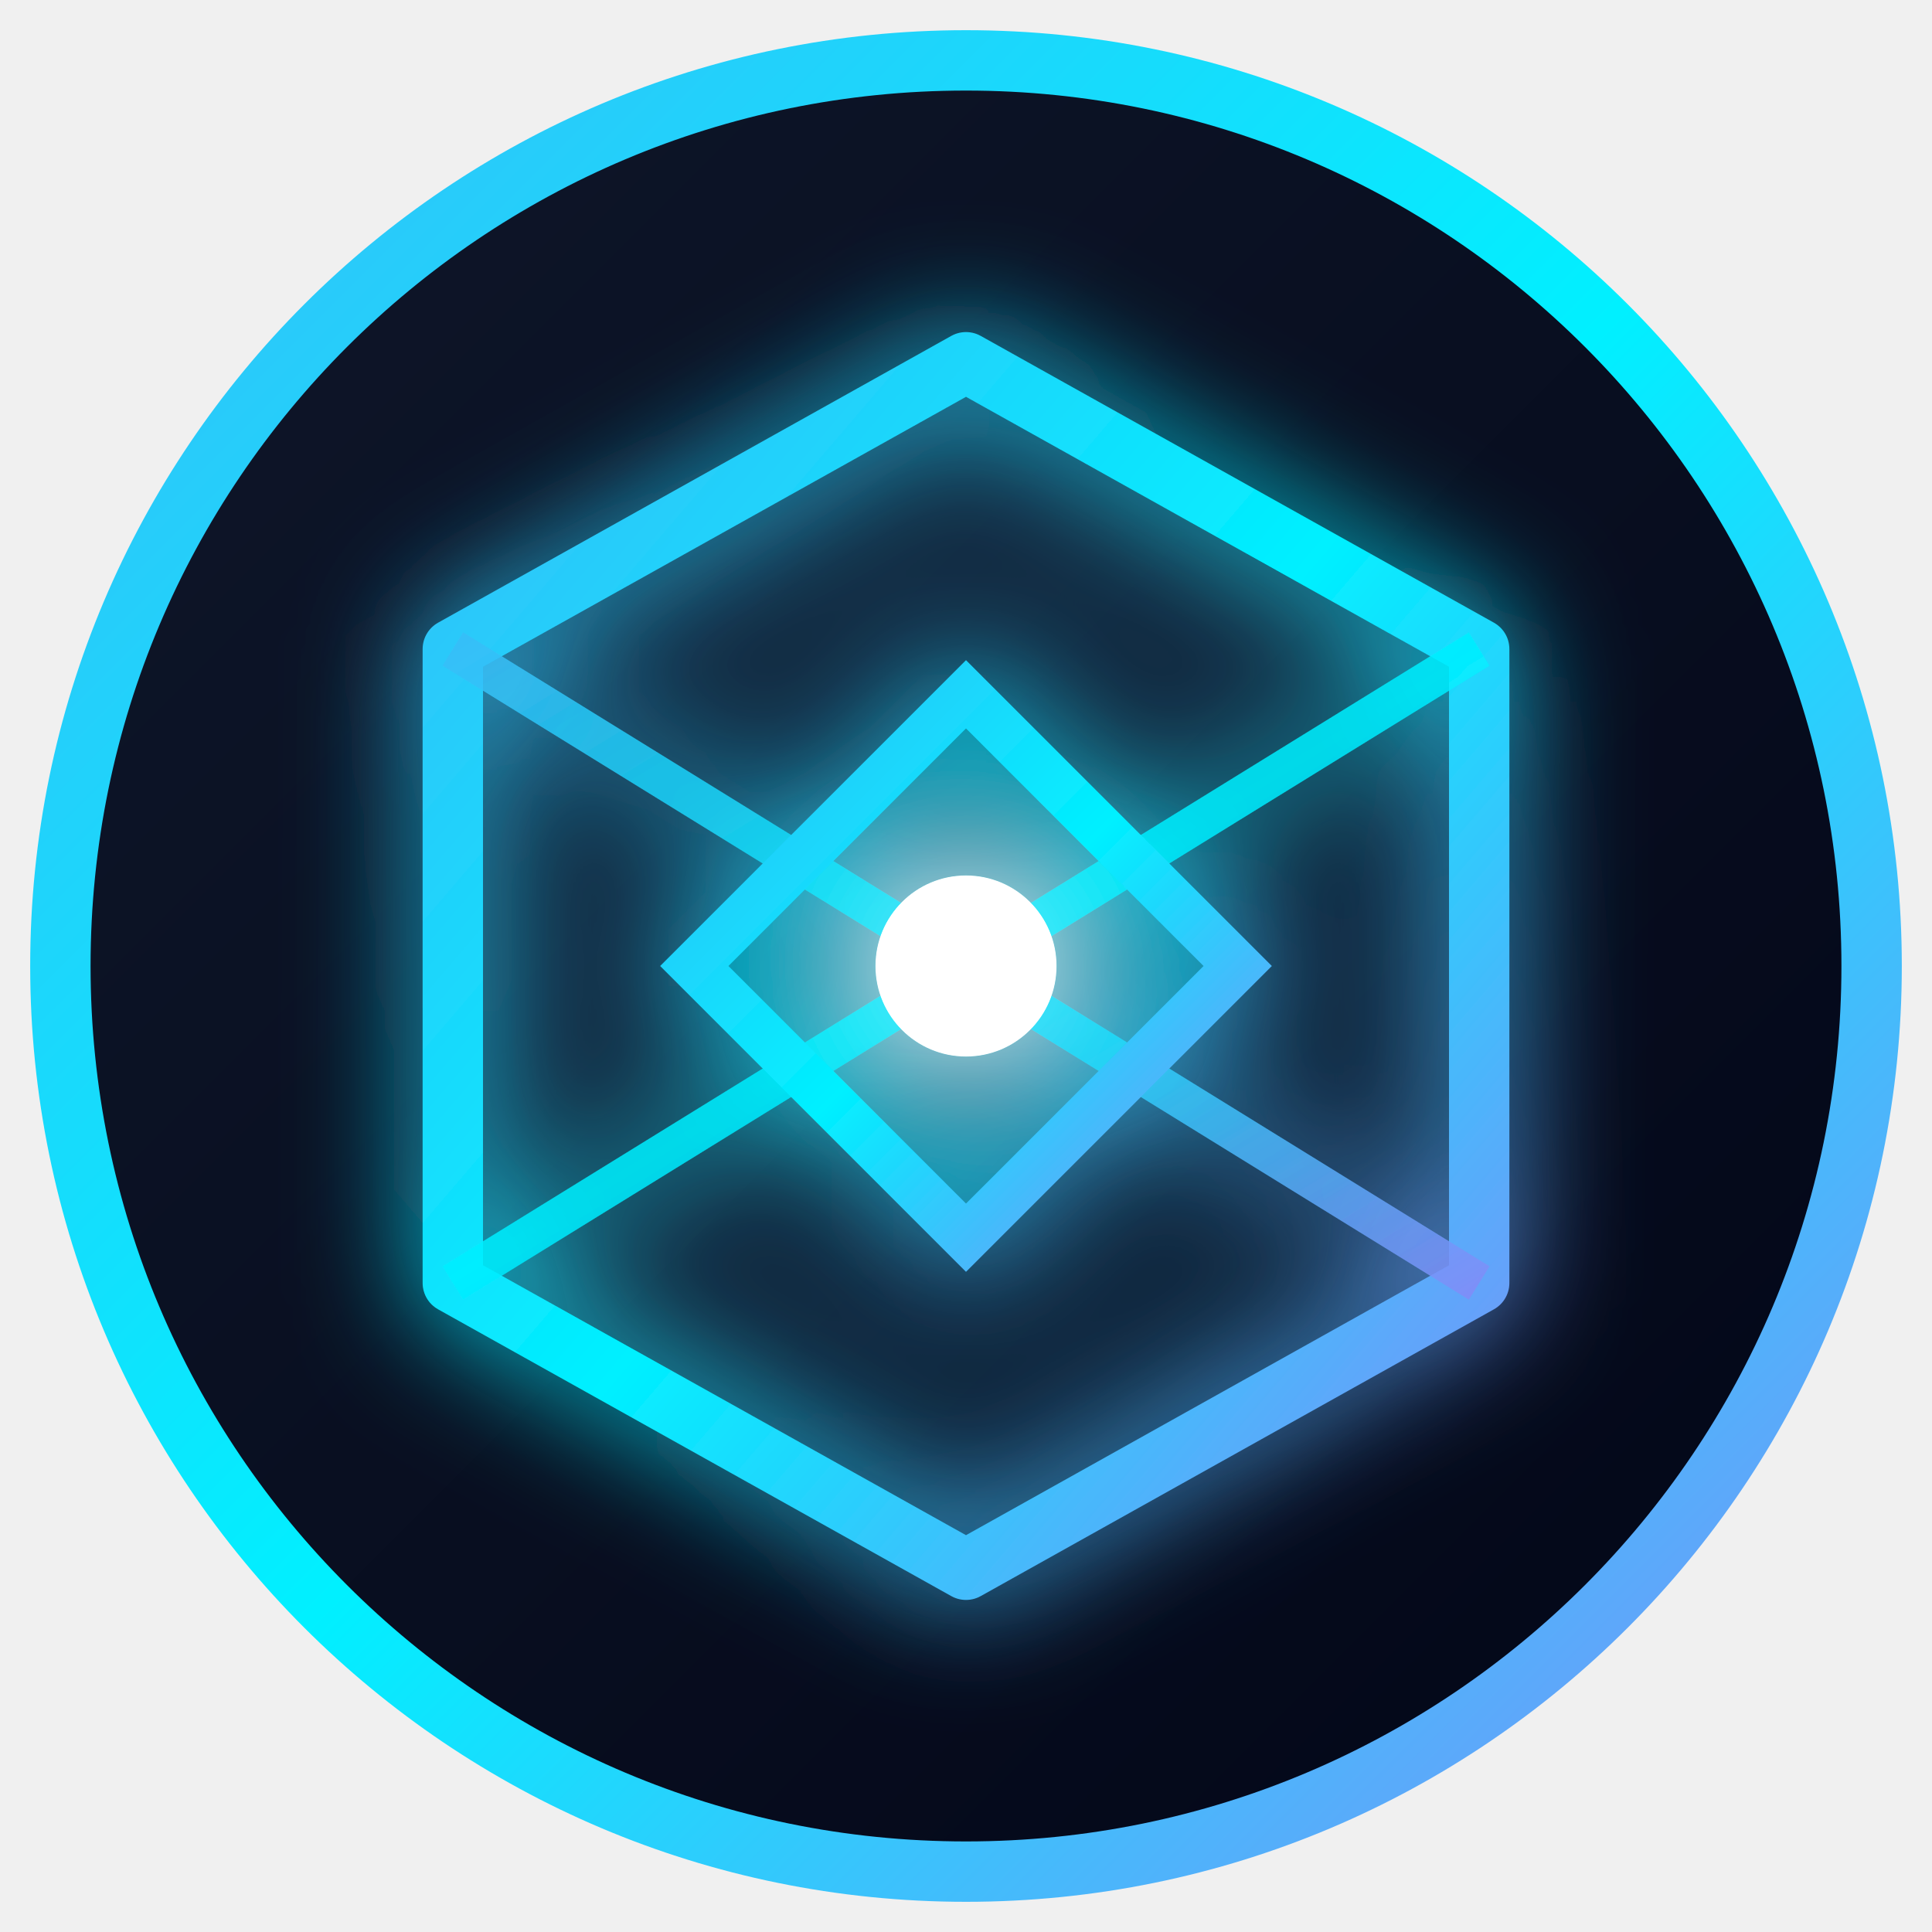
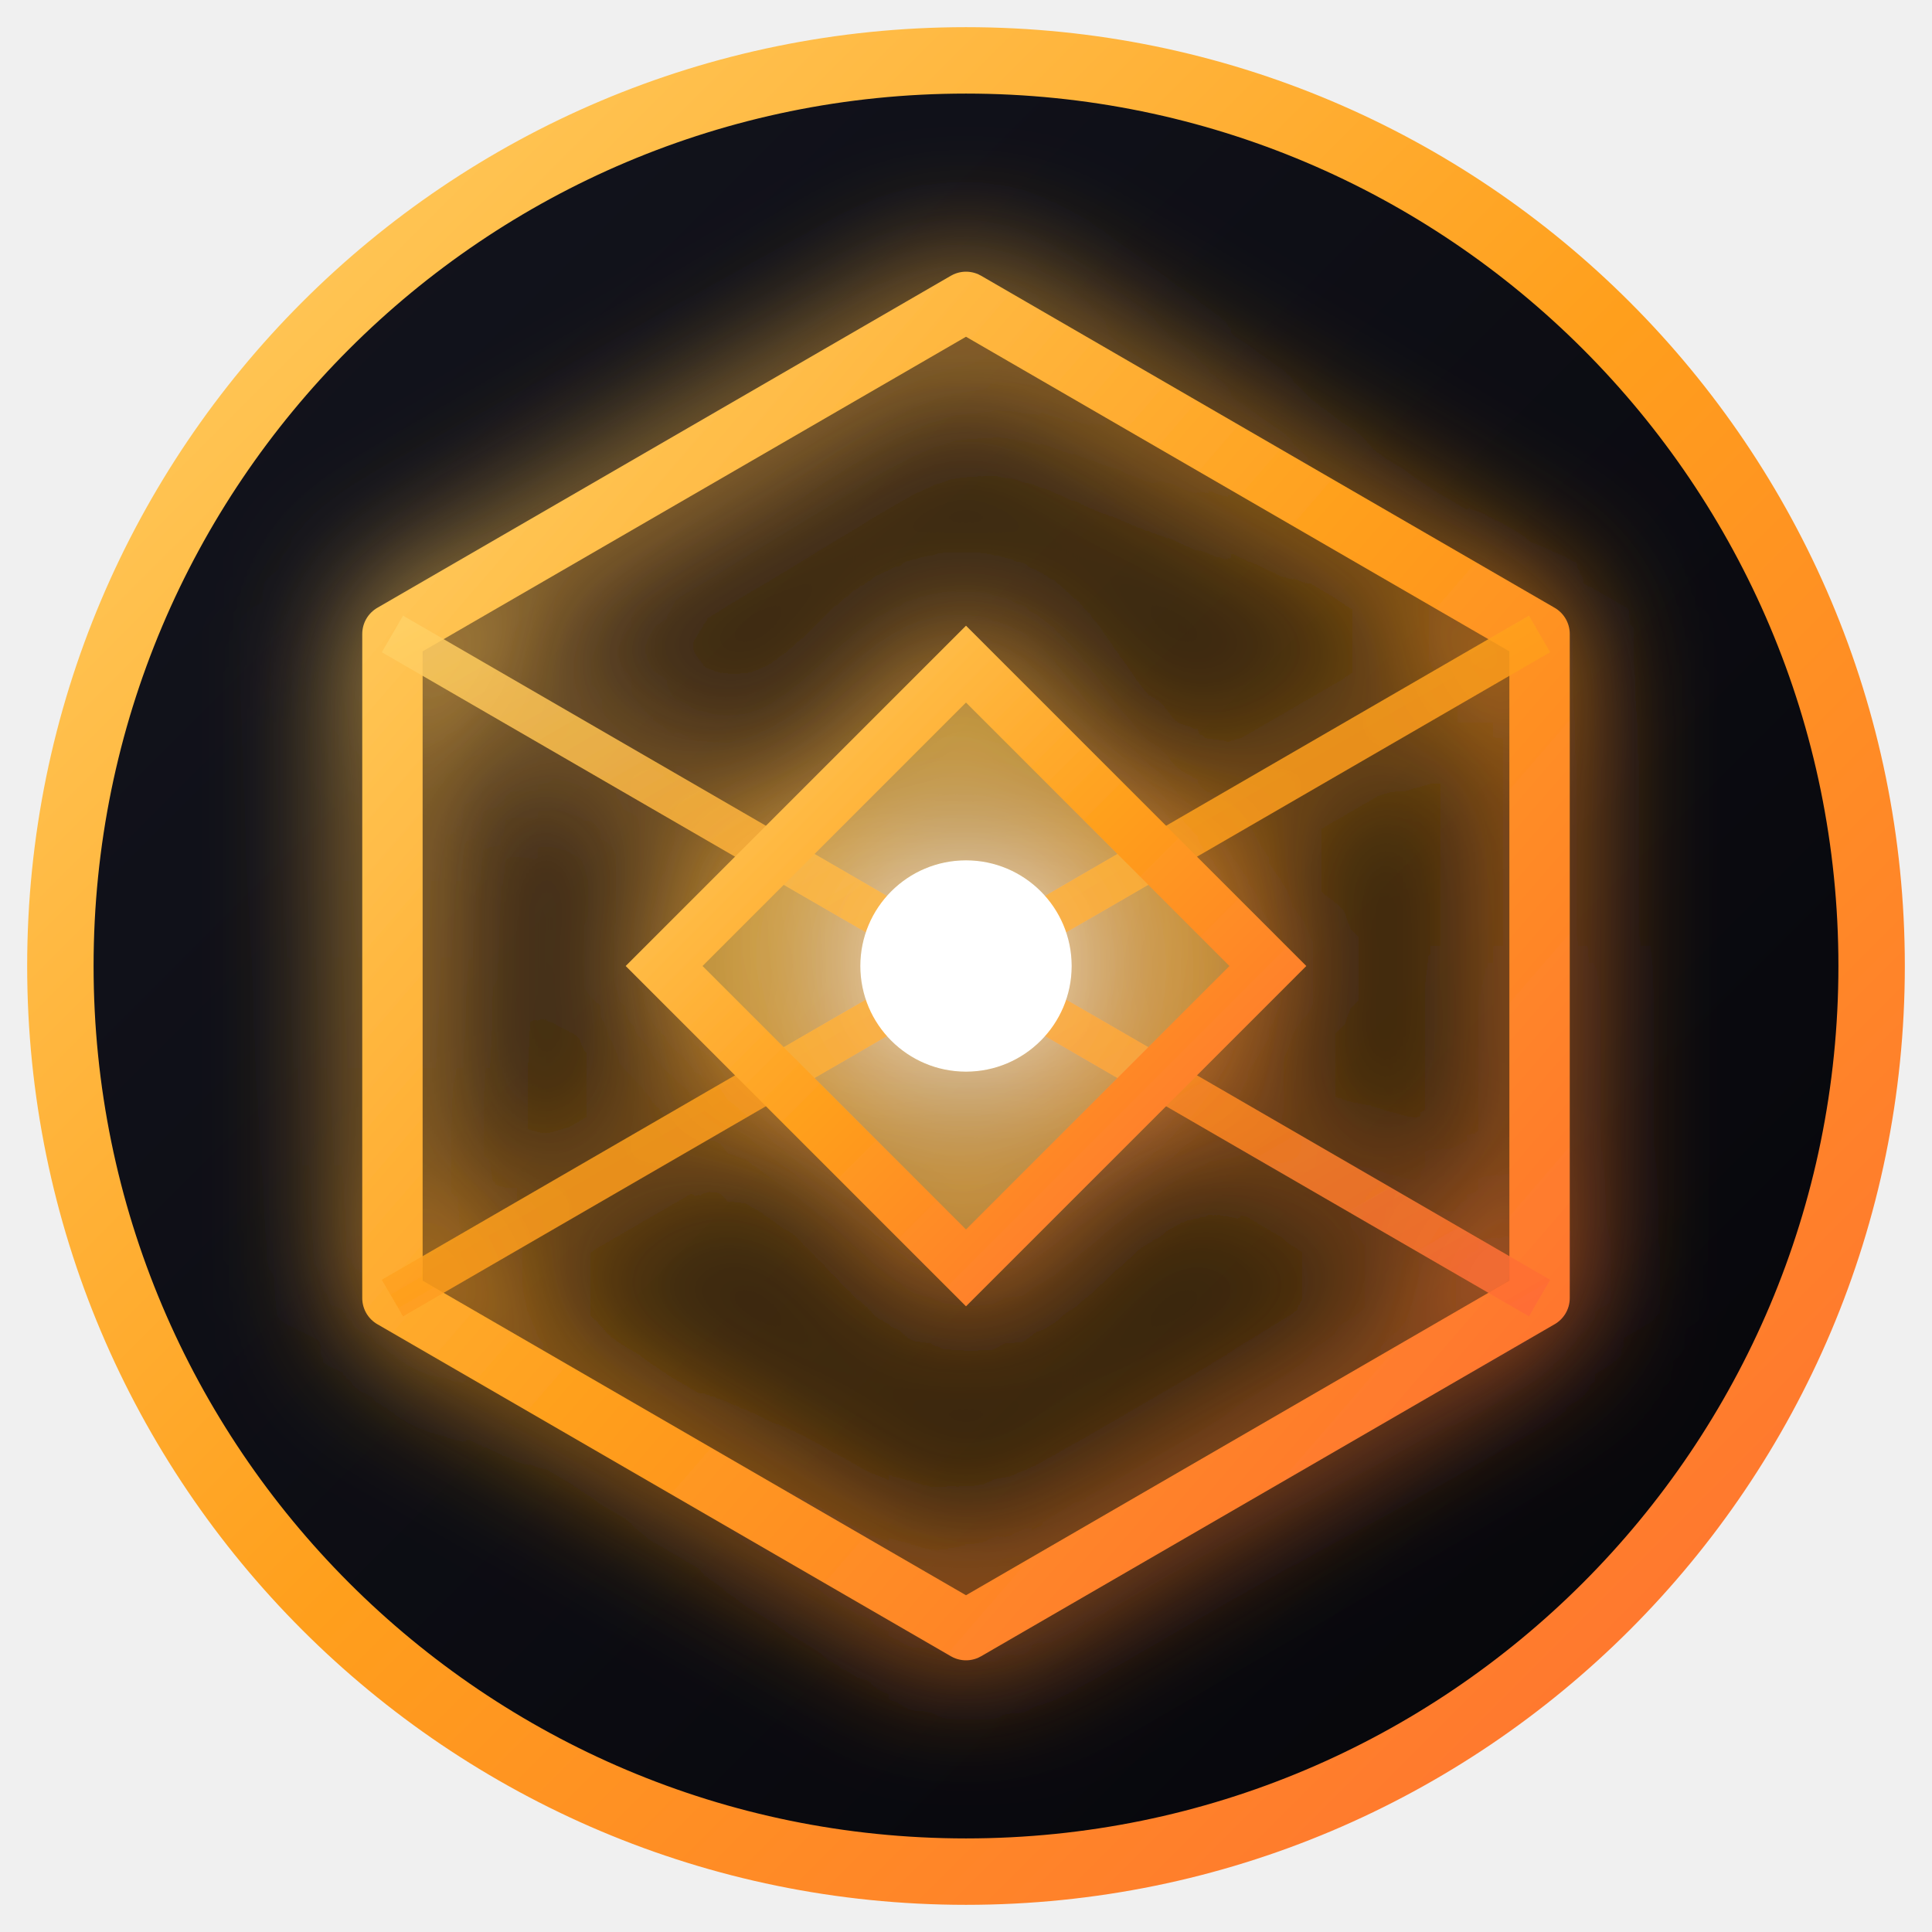
<svg xmlns="http://www.w3.org/2000/svg" viewBox="0 0 64 64" fill="none">
  <defs>
-     <linearGradient id="auraGlow" x1="0%" y1="0%" x2="100%" y2="100%">
-       <stop offset="0%" stop-color="#38bdf8" />
-       <stop offset="50%" stop-color="#00f0ff" />
-       <stop offset="100%" stop-color="#818cf8" />
+     <linearGradient id="auraGold" x1="0%" y1="0%" x2="100%" y2="100%">
+       <stop offset="0%" stop-color="#ffd166" />
+       <stop offset="50%" stop-color="#ff9f1c" />
+       <stop offset="100%" stop-color="#ff6b35" />
    </linearGradient>
-     <linearGradient id="auraDark" x1="0%" y1="0%" x2="100%" y2="100%">
-       <stop offset="0%" stop-color="#0f172a" />
-       <stop offset="100%" stop-color="#020617" />
+     <linearGradient id="noirBg" x1="0%" y1="0%" x2="100%" y2="100%">
+       <stop offset="0%" stop-color="#14151f" />
+       <stop offset="100%" stop-color="#050508" />
    </linearGradient>
-     <filter id="neonBlur" x="-30%" y="-30%" width="160%" height="160%">
-       <feGaussianBlur in="SourceGraphic" stdDeviation="2" result="glow" />
+     <filter id="goldGlow" x="-30%" y="-30%" width="160%" height="160%">
+       <feGaussianBlur in="SourceGraphic" stdDeviation="2.2" result="blur" />
      <feMerge>
-         <feMergeNode in="glow" />
+         <feMergeNode in="blur" />
        <feMergeNode in="SourceGraphic" />
      </feMerge>
    </filter>
  </defs>
-   <circle cx="32" cy="32" r="30" fill="url(#auraDark)" stroke="url(#auraGlow)" stroke-width="2" />
-   <g filter="url(#neonBlur)">
-     <polygon points="32,12 49,21.5 49,42.5 32,52 15,42.5 15,21.5" stroke="url(#auraGlow)" stroke-width="2" fill="rgba(56, 189, 248, 0.08)" stroke-linejoin="round" />
-     <line x1="32" y1="12" x2="32" y2="52" stroke="url(#auraGlow)" stroke-width="1.6" />
-     <line x1="15" y1="21.5" x2="49" y2="42.5" stroke="url(#auraGlow)" stroke-width="1.3" opacity="0.85" />
-     <line x1="15" y1="42.5" x2="49" y2="21.5" stroke="url(#auraGlow)" stroke-width="1.3" opacity="0.85" />
-     <polygon points="32,23 41,32 32,41 23,32" stroke="url(#auraGlow)" stroke-width="1.6" fill="rgba(0, 240, 255, 0.25)" />
-     <circle cx="32" cy="32" r="3" fill="#ffffff" />
+   <circle cx="32" cy="32" r="30" fill="url(#noirBg)" stroke="url(#auraGold)" stroke-width="2.2" />
+   <g filter="url(#goldGlow)">
+     <polygon points="32,10 51,21 51,43 32,54 13,43 13,21" stroke="url(#auraGold)" stroke-width="2" fill="rgba(255, 159, 28, 0.1)" stroke-linejoin="round" />
+     <line x1="32" y1="10" x2="32" y2="54" stroke="url(#auraGold)" stroke-width="1.6" />
+     <line x1="13" y1="21" x2="51" y2="43" stroke="url(#auraGold)" stroke-width="1.4" opacity="0.85" />
+     <line x1="13" y1="43" x2="51" y2="21" stroke="url(#auraGold)" stroke-width="1.4" opacity="0.85" />
+     <polygon points="32,22 42,32 32,42 22,32" stroke="url(#auraGold)" stroke-width="1.8" fill="rgba(255, 209, 102, 0.35)" />
+     <circle cx="32" cy="32" r="3.5" fill="#ffffff" />
  </g>
</svg>
